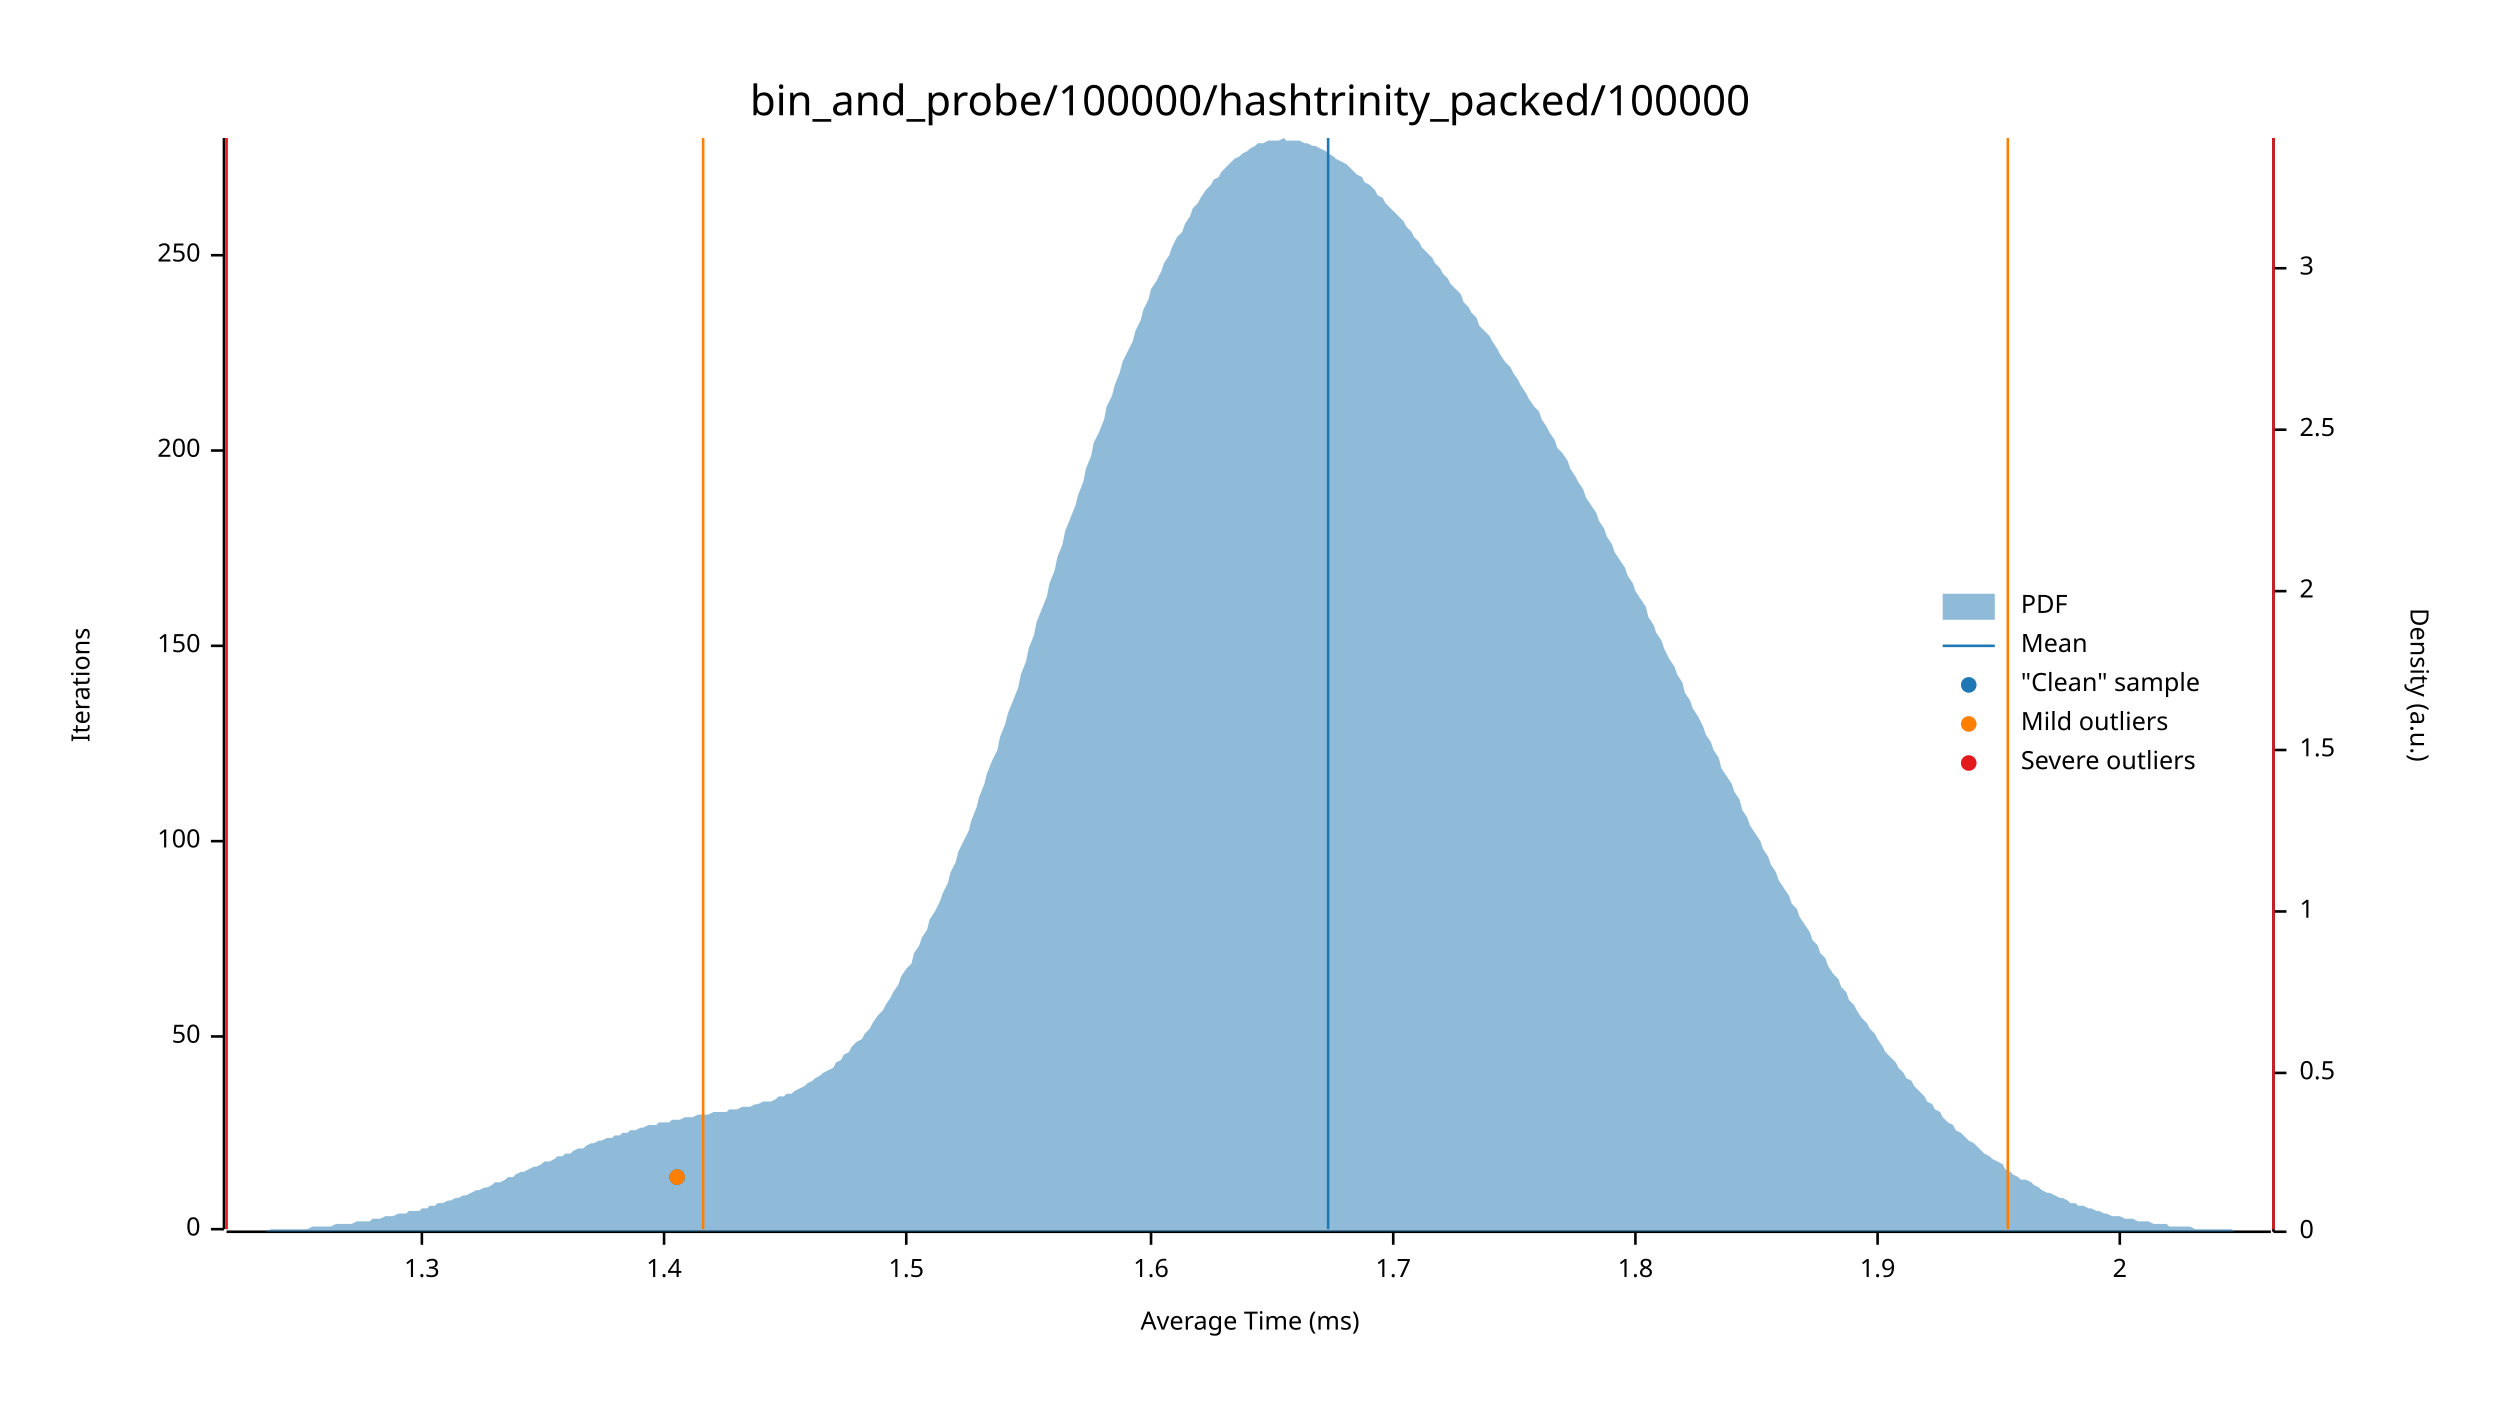
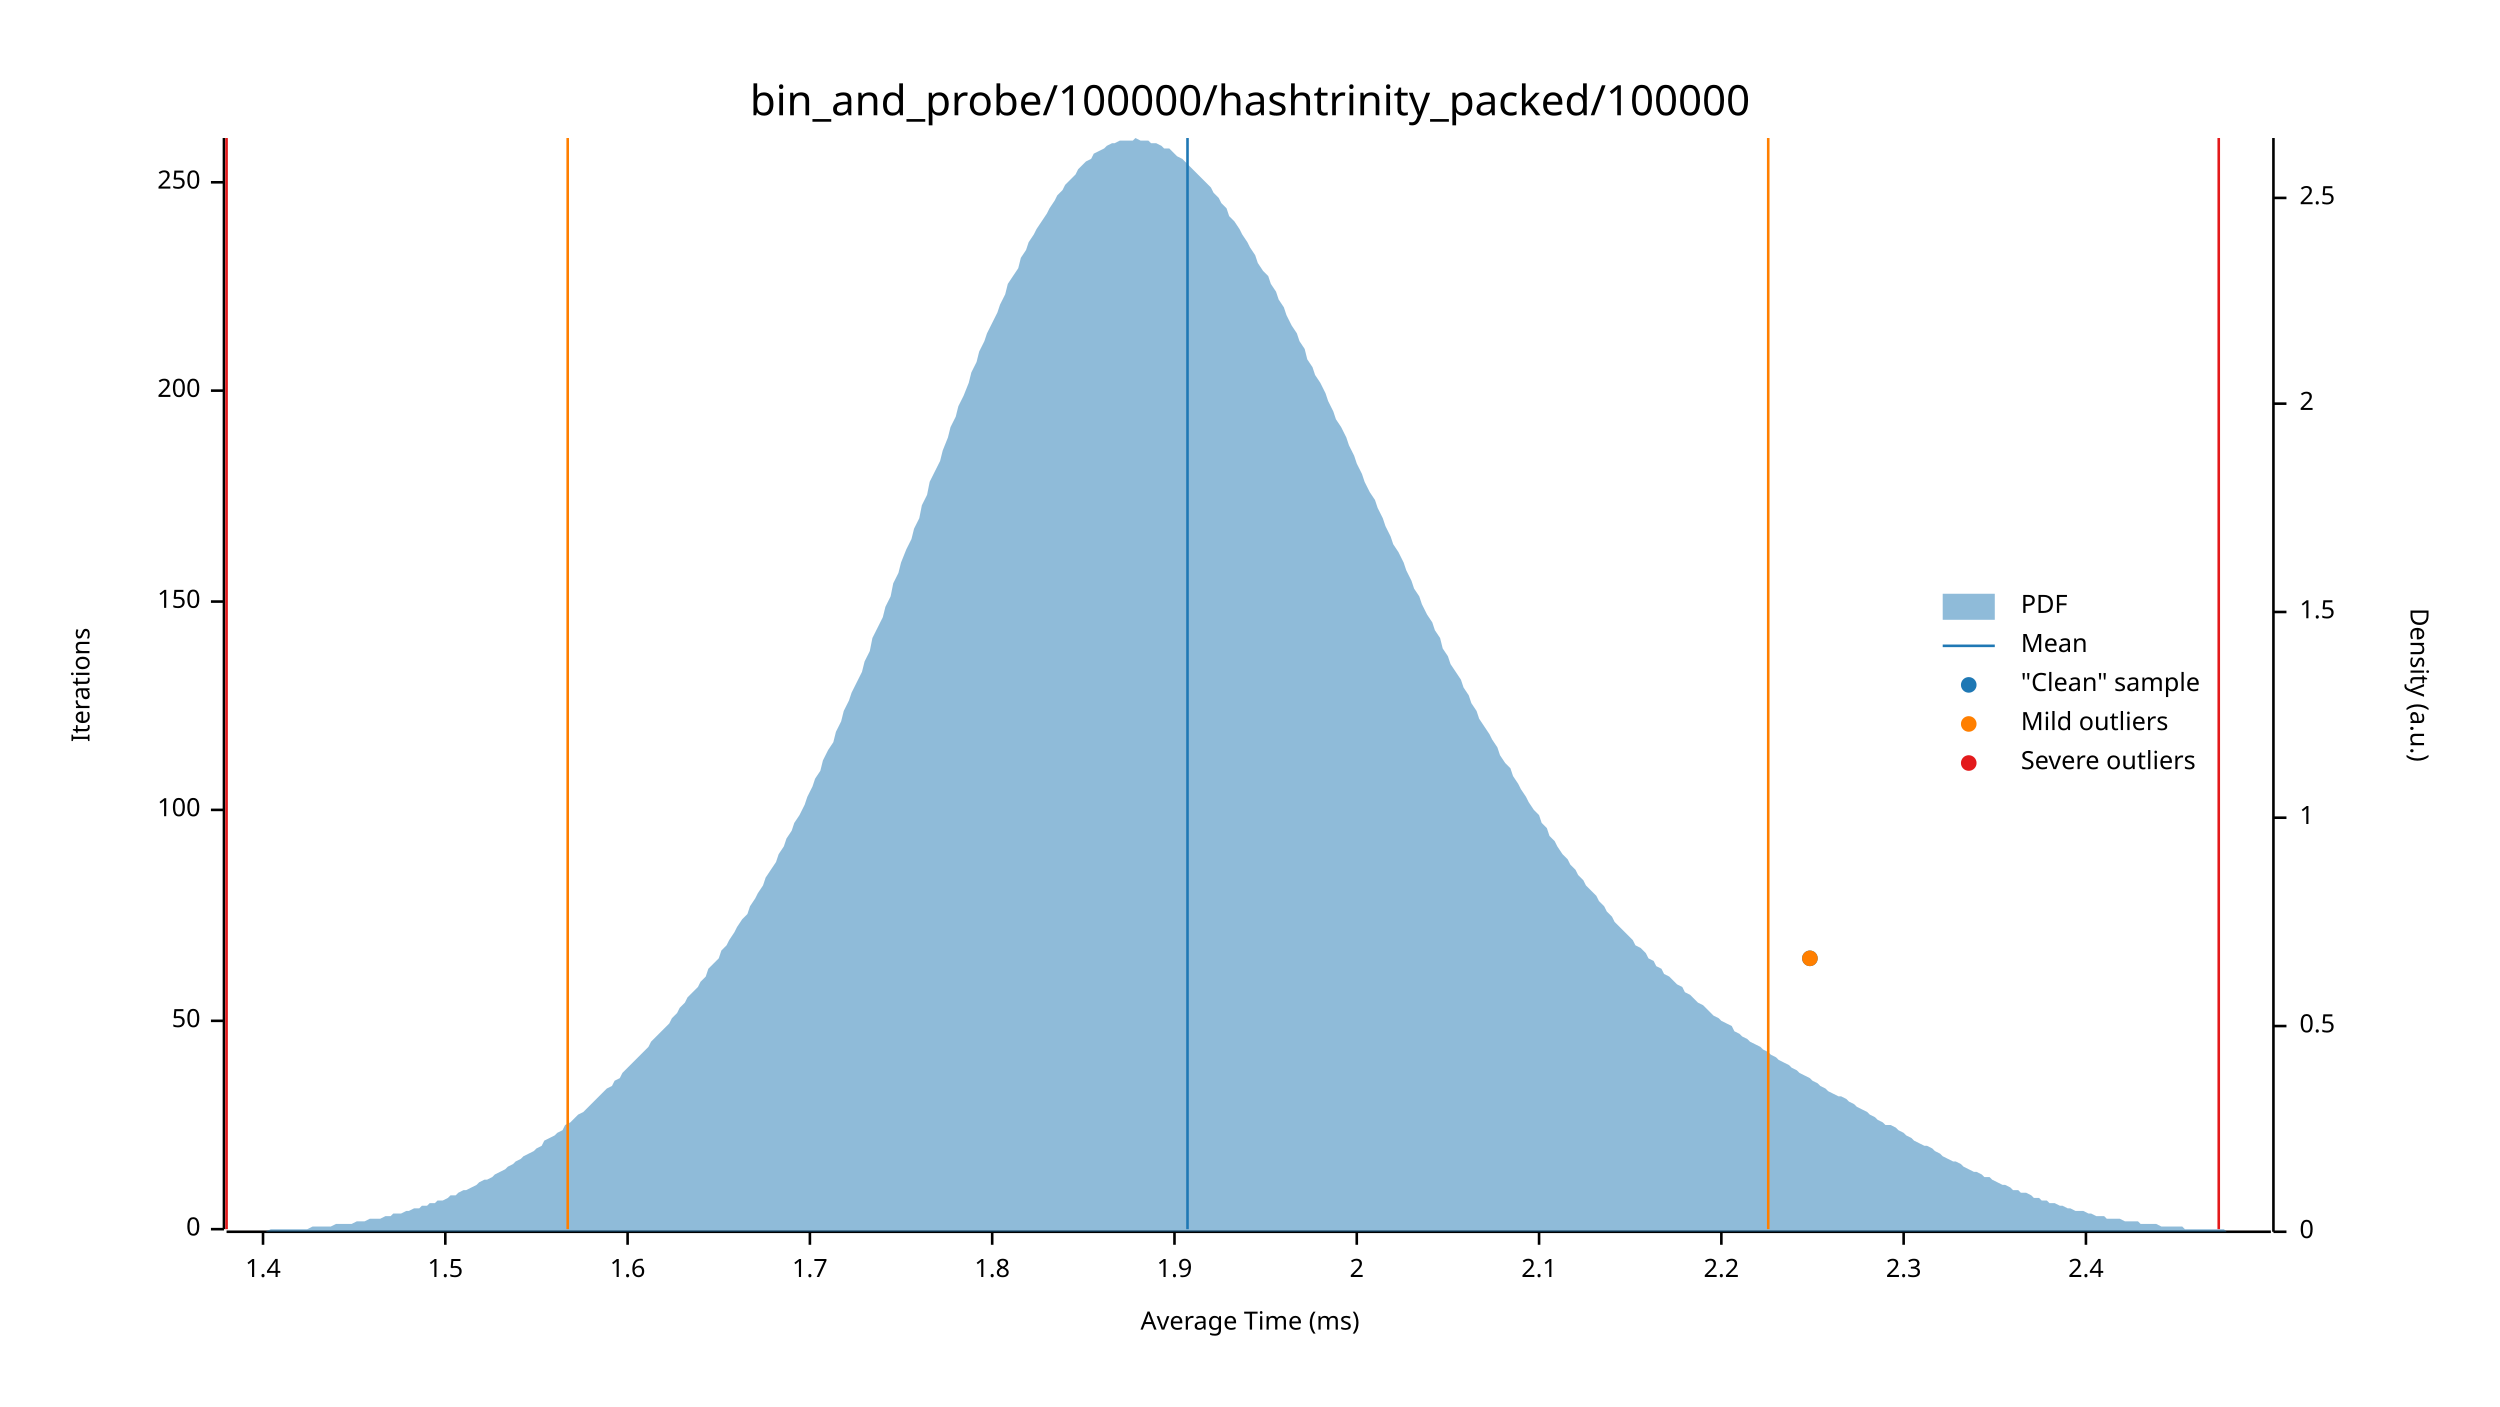
<svg xmlns="http://www.w3.org/2000/svg" width="960" height="540" viewBox="0 0 960 540">
  <text x="480" y="32" dy="0.76em" text-anchor="middle" font-family="sans-serif" font-size="16.129" opacity="1" fill="#000000">
bin_and_probe/100000/hashtrinity_packed/100000
</text>
  <text x="27" y="263" dy="0.76em" text-anchor="middle" font-family="sans-serif" font-size="9.677" opacity="1" fill="#000000" transform="rotate(270, 27, 263)">
Iterations
</text>
  <text x="480" y="513" dy="-0.5ex" text-anchor="middle" font-family="sans-serif" font-size="9.677" opacity="1" fill="#000000">
Average Time (ms)
</text>
  <polyline fill="none" opacity="1" stroke="#000000" stroke-width="1" points="86,53 86,472 " />
  <text x="77" y="472" dy="0.5ex" text-anchor="end" font-family="sans-serif" font-size="9.677" opacity="1" fill="#000000">
0
</text>
  <polyline fill="none" opacity="1" stroke="#000000" stroke-width="1" points="81,472 86,472 " />
-   <text x="77" y="398" dy="0.5ex" text-anchor="end" font-family="sans-serif" font-size="9.677" opacity="1" fill="#000000">
+   <text x="77" y="392" dy="0.5ex" text-anchor="end" font-family="sans-serif" font-size="9.677" opacity="1" fill="#000000">
50
</text>
-   <polyline fill="none" opacity="1" stroke="#000000" stroke-width="1" points="81,398 86,398 " />
-   <text x="77" y="323" dy="0.5ex" text-anchor="end" font-family="sans-serif" font-size="9.677" opacity="1" fill="#000000">
+   <polyline fill="none" opacity="1" stroke="#000000" stroke-width="1" points="81,392 86,392 " />
+   <text x="77" y="311" dy="0.5ex" text-anchor="end" font-family="sans-serif" font-size="9.677" opacity="1" fill="#000000">
100
</text>
-   <polyline fill="none" opacity="1" stroke="#000000" stroke-width="1" points="81,323 86,323 " />
-   <text x="77" y="248" dy="0.5ex" text-anchor="end" font-family="sans-serif" font-size="9.677" opacity="1" fill="#000000">
+   <polyline fill="none" opacity="1" stroke="#000000" stroke-width="1" points="81,311 86,311 " />
+   <text x="77" y="231" dy="0.5ex" text-anchor="end" font-family="sans-serif" font-size="9.677" opacity="1" fill="#000000">
150
</text>
-   <polyline fill="none" opacity="1" stroke="#000000" stroke-width="1" points="81,248 86,248 " />
-   <text x="77" y="173" dy="0.5ex" text-anchor="end" font-family="sans-serif" font-size="9.677" opacity="1" fill="#000000">
+   <polyline fill="none" opacity="1" stroke="#000000" stroke-width="1" points="81,231 86,231 " />
+   <text x="77" y="150" dy="0.5ex" text-anchor="end" font-family="sans-serif" font-size="9.677" opacity="1" fill="#000000">
200
</text>
-   <polyline fill="none" opacity="1" stroke="#000000" stroke-width="1" points="81,173 86,173 " />
-   <text x="77" y="98" dy="0.5ex" text-anchor="end" font-family="sans-serif" font-size="9.677" opacity="1" fill="#000000">
+   <polyline fill="none" opacity="1" stroke="#000000" stroke-width="1" points="81,150 86,150 " />
+   <text x="77" y="70" dy="0.5ex" text-anchor="end" font-family="sans-serif" font-size="9.677" opacity="1" fill="#000000">
250
</text>
-   <polyline fill="none" opacity="1" stroke="#000000" stroke-width="1" points="81,98 86,98 " />
+   <polyline fill="none" opacity="1" stroke="#000000" stroke-width="1" points="81,70 86,70 " />
  <polyline fill="none" opacity="1" stroke="#000000" stroke-width="1" points="87,473 872,473 " />
-   <text x="162" y="483" dy="0.76em" text-anchor="middle" font-family="sans-serif" font-size="9.677" opacity="1" fill="#000000">
- 1.3
- </text>
-   <polyline fill="none" opacity="1" stroke="#000000" stroke-width="1" points="162,473 162,478 " />
-   <text x="255" y="483" dy="0.76em" text-anchor="middle" font-family="sans-serif" font-size="9.677" opacity="1" fill="#000000">
+   <text x="101" y="483" dy="0.76em" text-anchor="middle" font-family="sans-serif" font-size="9.677" opacity="1" fill="#000000">
1.4
</text>
-   <polyline fill="none" opacity="1" stroke="#000000" stroke-width="1" points="255,473 255,478 " />
-   <text x="348" y="483" dy="0.76em" text-anchor="middle" font-family="sans-serif" font-size="9.677" opacity="1" fill="#000000">
+   <polyline fill="none" opacity="1" stroke="#000000" stroke-width="1" points="101,473 101,478 " />
+   <text x="171" y="483" dy="0.76em" text-anchor="middle" font-family="sans-serif" font-size="9.677" opacity="1" fill="#000000">
1.5
</text>
-   <polyline fill="none" opacity="1" stroke="#000000" stroke-width="1" points="348,473 348,478 " />
-   <text x="442" y="483" dy="0.76em" text-anchor="middle" font-family="sans-serif" font-size="9.677" opacity="1" fill="#000000">
+   <polyline fill="none" opacity="1" stroke="#000000" stroke-width="1" points="171,473 171,478 " />
+   <text x="241" y="483" dy="0.76em" text-anchor="middle" font-family="sans-serif" font-size="9.677" opacity="1" fill="#000000">
1.6
</text>
-   <polyline fill="none" opacity="1" stroke="#000000" stroke-width="1" points="442,473 442,478 " />
-   <text x="535" y="483" dy="0.76em" text-anchor="middle" font-family="sans-serif" font-size="9.677" opacity="1" fill="#000000">
+   <polyline fill="none" opacity="1" stroke="#000000" stroke-width="1" points="241,473 241,478 " />
+   <text x="311" y="483" dy="0.76em" text-anchor="middle" font-family="sans-serif" font-size="9.677" opacity="1" fill="#000000">
1.7
</text>
-   <polyline fill="none" opacity="1" stroke="#000000" stroke-width="1" points="535,473 535,478 " />
-   <text x="628" y="483" dy="0.76em" text-anchor="middle" font-family="sans-serif" font-size="9.677" opacity="1" fill="#000000">
+   <polyline fill="none" opacity="1" stroke="#000000" stroke-width="1" points="311,473 311,478 " />
+   <text x="381" y="483" dy="0.76em" text-anchor="middle" font-family="sans-serif" font-size="9.677" opacity="1" fill="#000000">
1.8
</text>
-   <polyline fill="none" opacity="1" stroke="#000000" stroke-width="1" points="628,473 628,478 " />
-   <text x="721" y="483" dy="0.76em" text-anchor="middle" font-family="sans-serif" font-size="9.677" opacity="1" fill="#000000">
+   <polyline fill="none" opacity="1" stroke="#000000" stroke-width="1" points="381,473 381,478 " />
+   <text x="451" y="483" dy="0.76em" text-anchor="middle" font-family="sans-serif" font-size="9.677" opacity="1" fill="#000000">
1.9
</text>
-   <polyline fill="none" opacity="1" stroke="#000000" stroke-width="1" points="721,473 721,478 " />
-   <text x="814" y="483" dy="0.76em" text-anchor="middle" font-family="sans-serif" font-size="9.677" opacity="1" fill="#000000">
+   <polyline fill="none" opacity="1" stroke="#000000" stroke-width="1" points="451,473 451,478 " />
+   <text x="521" y="483" dy="0.76em" text-anchor="middle" font-family="sans-serif" font-size="9.677" opacity="1" fill="#000000">
2
</text>
-   <polyline fill="none" opacity="1" stroke="#000000" stroke-width="1" points="814,473 814,478 " />
+   <polyline fill="none" opacity="1" stroke="#000000" stroke-width="1" points="521,473 521,478 " />
+   <text x="591" y="483" dy="0.76em" text-anchor="middle" font-family="sans-serif" font-size="9.677" opacity="1" fill="#000000">
+ 2.1
+ </text>
+   <polyline fill="none" opacity="1" stroke="#000000" stroke-width="1" points="591,473 591,478 " />
+   <text x="661" y="483" dy="0.76em" text-anchor="middle" font-family="sans-serif" font-size="9.677" opacity="1" fill="#000000">
+ 2.2
+ </text>
+   <polyline fill="none" opacity="1" stroke="#000000" stroke-width="1" points="661,473 661,478 " />
+   <text x="731" y="483" dy="0.76em" text-anchor="middle" font-family="sans-serif" font-size="9.677" opacity="1" fill="#000000">
+ 2.3
+ </text>
+   <polyline fill="none" opacity="1" stroke="#000000" stroke-width="1" points="731,473 731,478 " />
+   <text x="801" y="483" dy="0.76em" text-anchor="middle" font-family="sans-serif" font-size="9.677" opacity="1" fill="#000000">
+ 2.4
+ </text>
+   <polyline fill="none" opacity="1" stroke="#000000" stroke-width="1" points="801,473 801,478 " />
  <text x="933" y="263" dy="0.76em" text-anchor="middle" font-family="sans-serif" font-size="9.677" opacity="1" fill="#000000" transform="rotate(90, 933, 263)">
Density (a.u.)
</text>
  <polyline fill="none" opacity="1" stroke="#000000" stroke-width="1" points="873,53 873,473 " />
  <text x="883" y="473" dy="0.5ex" text-anchor="start" font-family="sans-serif" font-size="9.677" opacity="1" fill="#000000">
0
</text>
  <polyline fill="none" opacity="1" stroke="#000000" stroke-width="1" points="873,473 878,473 " />
-   <text x="883" y="412" dy="0.5ex" text-anchor="start" font-family="sans-serif" font-size="9.677" opacity="1" fill="#000000">
+   <text x="883" y="394" dy="0.5ex" text-anchor="start" font-family="sans-serif" font-size="9.677" opacity="1" fill="#000000">
0.5
</text>
-   <polyline fill="none" opacity="1" stroke="#000000" stroke-width="1" points="873,412 878,412 " />
-   <text x="883" y="350" dy="0.5ex" text-anchor="start" font-family="sans-serif" font-size="9.677" opacity="1" fill="#000000">
+   <polyline fill="none" opacity="1" stroke="#000000" stroke-width="1" points="873,394 878,394 " />
+   <text x="883" y="314" dy="0.5ex" text-anchor="start" font-family="sans-serif" font-size="9.677" opacity="1" fill="#000000">
1
</text>
-   <polyline fill="none" opacity="1" stroke="#000000" stroke-width="1" points="873,350 878,350 " />
-   <text x="883" y="288" dy="0.5ex" text-anchor="start" font-family="sans-serif" font-size="9.677" opacity="1" fill="#000000">
+   <polyline fill="none" opacity="1" stroke="#000000" stroke-width="1" points="873,314 878,314 " />
+   <text x="883" y="235" dy="0.5ex" text-anchor="start" font-family="sans-serif" font-size="9.677" opacity="1" fill="#000000">
1.5
</text>
-   <polyline fill="none" opacity="1" stroke="#000000" stroke-width="1" points="873,288 878,288 " />
-   <text x="883" y="227" dy="0.5ex" text-anchor="start" font-family="sans-serif" font-size="9.677" opacity="1" fill="#000000">
+   <polyline fill="none" opacity="1" stroke="#000000" stroke-width="1" points="873,235 878,235 " />
+   <text x="883" y="155" dy="0.5ex" text-anchor="start" font-family="sans-serif" font-size="9.677" opacity="1" fill="#000000">
2
</text>
-   <polyline fill="none" opacity="1" stroke="#000000" stroke-width="1" points="873,227 878,227 " />
-   <text x="883" y="165" dy="0.5ex" text-anchor="start" font-family="sans-serif" font-size="9.677" opacity="1" fill="#000000">
+   <polyline fill="none" opacity="1" stroke="#000000" stroke-width="1" points="873,155 878,155 " />
+   <text x="883" y="76" dy="0.5ex" text-anchor="start" font-family="sans-serif" font-size="9.677" opacity="1" fill="#000000">
2.5
</text>
-   <polyline fill="none" opacity="1" stroke="#000000" stroke-width="1" points="873,165 878,165 " />
-   <text x="883" y="103" dy="0.5ex" text-anchor="start" font-family="sans-serif" font-size="9.677" opacity="1" fill="#000000">
- 3
- </text>
-   <polyline fill="none" opacity="1" stroke="#000000" stroke-width="1" points="873,103 878,103 " />
-   <polygon opacity="0.5" fill="#1F78B4" points="87,473 88,473 90,473 91,473 93,473 94,473 96,473 98,473 99,473 101,473 102,473 104,472 105,472 107,472 109,472 110,472 112,472 113,472 115,472 116,472 118,472 120,471 121,471 123,471 124,471 126,471 127,471 129,470 131,470 132,470 134,470 135,470 137,469 138,469 140,469 142,469 143,468 145,468 146,468 148,467 150,467 151,467 153,466 154,466 156,466 157,465 159,465 161,465 162,464 164,464 165,463 167,463 168,462 170,462 172,461 173,461 175,460 176,460 178,459 179,459 181,458 183,457 184,457 186,456 187,456 189,455 190,454 192,454 194,453 195,452 197,452 198,451 200,450 201,450 203,449 205,448 206,448 208,447 209,446 211,446 213,445 214,444 216,444 217,443 219,443 220,442 222,441 224,441 225,440 227,439 228,439 230,438 231,438 233,437 235,437 236,436 238,436 239,435 241,435 242,434 244,434 246,433 247,433 249,432 250,432 252,432 253,431 255,431 257,431 258,430 260,430 261,430 263,429 264,429 266,429 268,428 269,428 271,428 272,428 274,427 276,427 277,427 279,427 280,426 282,426 283,426 285,425 287,425 288,425 290,424 291,424 293,423 294,423 296,423 298,422 299,421 301,421 302,420 304,420 305,419 307,418 309,417 310,416 312,415 313,414 315,413 316,412 318,411 320,410 321,408 323,407 324,405 326,404 327,402 329,400 331,399 332,397 334,395 335,393 337,390 339,388 340,386 342,383 343,381 345,378 346,375 348,372 350,370 351,366 353,363 354,360 356,357 357,353 359,350 361,346 362,343 364,339 365,335 367,331 368,327 370,323 372,319 373,315 375,310 376,306 378,301 379,297 381,292 383,288 384,283 386,278 387,274 389,269 391,264 392,259 394,254 395,249 397,244 398,239 400,234 402,229 403,224 405,219 406,214 408,209 409,204 411,199 413,194 414,190 416,185 417,180 419,175 420,170 422,166 424,161 425,156 427,152 428,148 430,143 431,139 433,135 435,131 436,127 438,123 439,119 441,115 442,111 444,108 446,104 447,101 449,98 450,95 452,91 454,89 455,86 457,83 458,80 460,78 461,76 463,73 465,71 466,69 468,68 469,66 471,64 472,63 474,61 476,60 477,59 479,58 480,57 482,56 483,55 485,55 487,54 488,54 490,54 491,54 493,53 494,54 496,54 498,54 499,54 501,55 502,55 504,56 505,56 507,57 509,58 510,59 512,60 513,61 515,62 517,63 518,64 520,66 521,67 523,68 524,70 526,71 528,73 529,75 531,76 532,78 534,80 535,81 537,83 539,85 540,87 542,89 543,91 545,93 546,95 548,97 550,99 551,101 553,103 554,105 556,107 557,109 559,111 561,113 562,116 564,118 565,120 567,122 568,125 570,127 572,129 573,131 575,134 576,136 578,139 580,141 581,143 583,146 584,148 586,151 587,153 589,156 591,158 592,161 594,164 595,166 597,169 598,172 600,174 602,177 603,180 605,183 606,185 608,188 609,191 611,194 613,197 614,200 616,203 617,206 619,209 620,212 622,215 624,218 625,221 627,224 628,227 630,230 632,233 633,237 635,240 636,243 638,246 639,249 641,253 643,256 644,259 646,262 647,266 649,269 650,272 652,275 654,279 655,282 657,285 658,288 660,291 661,295 663,298 665,301 666,304 668,307 669,311 671,314 672,317 674,320 676,323 677,326 679,329 680,332 682,335 683,338 685,341 687,344 688,347 690,349 691,352 693,355 695,358 696,361 698,363 699,366 701,368 702,371 704,374 706,376 707,379 709,381 710,384 712,386 713,388 715,391 717,393 718,395 720,397 721,399 723,402 724,404 726,406 728,408 729,410 731,412 732,414 734,415 735,417 737,419 739,421 740,423 742,424 743,426 745,427 746,429 748,431 750,432 751,434 753,435 754,436 756,438 758,439 759,440 761,442 762,443 764,444 765,445 767,446 769,447 770,449 772,450 773,451 775,452 776,453 778,453 780,454 781,455 783,456 784,457 786,458 787,458 789,459 791,460 792,460 794,461 795,462 797,462 798,463 800,463 802,464 803,464 805,465 806,465 808,466 809,466 811,467 813,467 814,467 816,468 817,468 819,468 821,469 822,469 824,469 825,469 827,470 828,470 830,470 832,470 833,471 835,471 836,471 838,471 839,471 841,471 843,472 844,472 846,472 847,472 849,472 850,472 852,472 854,472 855,472 857,472 858,473 860,473 861,473 863,473 865,473 866,473 868,473 869,473 871,473 873,473 873,473 87,473 " />
-   <polyline fill="none" opacity="1" stroke="#1F78B4" stroke-width="1" points="510,472 510,53 " />
-   <polyline fill="none" opacity="1" stroke="#FF7F00" stroke-width="1" points="270,472 270,53 " />
-   <polyline fill="none" opacity="1" stroke="#FF7F00" stroke-width="1" points="771,472 771,53 " />
+   <polyline fill="none" opacity="1" stroke="#000000" stroke-width="1" points="873,76 878,76 " />
+   <polygon opacity="0.5" fill="#1F78B4" points="87,473 88,473 90,473 91,473 93,473 94,473 96,473 98,473 99,473 101,473 102,473 104,472 105,472 107,472 109,472 110,472 112,472 113,472 115,472 116,472 118,472 120,471 121,471 123,471 124,471 126,471 127,471 129,470 131,470 132,470 134,470 135,470 137,469 138,469 140,469 142,468 143,468 145,468 146,468 148,467 150,467 151,466 153,466 154,466 156,465 157,465 159,464 161,464 162,463 164,463 165,462 167,462 168,461 170,461 172,460 173,459 175,459 176,458 178,457 179,457 181,456 183,455 184,454 186,453 187,453 189,452 190,451 192,450 194,449 195,448 197,447 198,446 200,445 201,444 203,443 205,442 206,441 208,440 209,438 211,437 213,436 214,435 216,434 217,432 219,431 220,430 222,428 224,427 225,426 227,424 228,423 230,421 231,420 233,418 235,417 236,415 238,414 239,412 241,410 242,409 244,407 246,405 247,404 249,402 250,400 252,398 253,397 255,395 257,393 258,391 260,389 261,387 263,385 264,383 266,381 268,379 269,377 271,375 272,372 274,370 276,368 277,365 279,363 280,361 282,358 283,356 285,353 287,351 288,348 290,345 291,343 293,340 294,337 296,334 298,331 299,328 301,325 302,322 304,319 305,316 307,313 309,309 310,306 312,302 313,299 315,296 316,292 318,288 320,285 321,281 323,277 324,273 326,269 327,266 329,262 331,258 332,254 334,250 335,245 337,241 339,237 340,233 342,229 343,224 345,220 346,216 348,211 350,207 351,203 353,199 354,194 356,190 357,185 359,181 361,177 362,173 364,168 365,164 367,160 368,156 370,152 372,147 373,143 375,139 376,135 378,131 379,128 381,124 383,120 384,117 386,113 387,109 389,106 391,103 392,99 394,96 395,93 397,90 398,88 400,85 402,82 403,80 405,77 406,75 408,73 409,71 411,69 413,67 414,65 416,63 417,62 419,61 420,59 422,58 424,57 425,56 427,55 428,55 430,54 431,54 433,54 435,54 436,53 438,54 439,54 441,54 442,55 444,55 446,56 447,57 449,57 450,58 452,60 454,61 455,62 457,64 458,65 460,67 461,68 463,70 465,72 466,74 468,76 469,78 471,80 472,83 474,85 476,88 477,90 479,93 480,95 482,98 483,101 485,104 487,106 488,109 490,112 491,115 493,118 494,121 496,125 498,128 499,131 501,134 502,138 504,141 505,144 507,147 509,151 510,154 512,158 513,161 515,164 517,168 518,171 520,175 521,178 523,182 524,185 526,189 528,192 529,195 531,199 532,202 534,206 535,209 537,212 539,216 540,219 542,223 543,226 545,229 546,232 548,236 550,239 551,242 553,245 554,249 556,252 557,255 559,258 561,261 562,264 564,267 565,270 567,273 568,276 570,279 572,282 573,284 575,287 576,290 578,293 580,295 581,298 583,301 584,303 586,306 587,308 589,311 591,313 592,316 594,318 595,321 597,323 598,325 600,328 602,330 603,332 605,334 606,336 608,338 609,340 611,342 613,344 614,346 616,348 617,350 619,352 620,354 622,356 624,358 625,359 627,361 628,363 630,364 632,366 633,368 635,369 636,371 638,372 639,374 641,375 643,377 644,378 646,379 647,381 649,382 650,383 652,385 654,386 655,387 657,389 658,390 660,391 661,392 663,393 665,394 666,396 668,397 669,398 671,399 672,400 674,401 676,402 677,403 679,404 680,405 682,406 683,407 685,408 687,409 688,410 690,411 691,412 693,413 695,414 696,415 698,416 699,417 701,418 702,419 704,420 706,421 707,421 709,422 710,423 712,424 713,425 715,426 717,427 718,428 720,429 721,430 723,431 724,432 726,432 728,433 729,434 731,435 732,436 734,437 735,438 737,439 739,440 740,440 742,441 743,442 745,443 746,444 748,445 750,446 751,446 753,447 754,448 756,449 758,450 759,450 761,451 762,452 764,452 765,453 767,454 769,455 770,455 772,456 773,457 775,457 776,458 778,458 780,459 781,460 783,460 784,461 786,461 787,462 789,462 791,463 792,463 794,464 795,464 797,465 798,465 800,465 802,466 803,466 805,467 806,467 808,467 809,468 811,468 813,468 814,468 816,469 817,469 819,469 821,469 822,470 824,470 825,470 827,470 828,470 830,471 832,471 833,471 835,471 836,471 838,471 839,472 841,472 843,472 844,472 846,472 847,472 849,472 850,472 852,472 854,472 855,473 857,473 858,473 860,473 861,473 863,473 865,473 866,473 868,473 869,473 871,473 873,473 873,473 87,473 " />
+   <polyline fill="none" opacity="1" stroke="#1F78B4" stroke-width="1" points="456,472 456,53 " />
+   <polyline fill="none" opacity="1" stroke="#FF7F00" stroke-width="1" points="218,472 218,53 " />
+   <polyline fill="none" opacity="1" stroke="#FF7F00" stroke-width="1" points="679,472 679,53 " />
  <polyline fill="none" opacity="1" stroke="#E31A1C" stroke-width="1" points="87,472 87,53 " />
-   <polyline fill="none" opacity="1" stroke="#E31A1C" stroke-width="1" points="873,472 873,53 " />
-   <circle cx="260" cy="452" r="3" opacity="1" fill="#1F78B4" stroke="none" stroke-width="1" />
-   <circle cx="260" cy="452" r="3" opacity="1" fill="#FF7F00" stroke="none" stroke-width="1" />
+   <polyline fill="none" opacity="1" stroke="#E31A1C" stroke-width="1" points="852,472 852,53 " />
+   <circle cx="695" cy="368" r="3" opacity="1" fill="#1F78B4" stroke="none" stroke-width="1" />
+   <circle cx="695" cy="368" r="3" opacity="1" fill="#FF7F00" stroke="none" stroke-width="1" />
  <text x="776" y="228" dy="0.76em" text-anchor="start" font-family="sans-serif" font-size="9.677" opacity="1" fill="#000000">
PDF
</text>
  <text x="776" y="243" dy="0.76em" text-anchor="start" font-family="sans-serif" font-size="9.677" opacity="1" fill="#000000">
Mean
</text>
  <text x="776" y="258" dy="0.76em" text-anchor="start" font-family="sans-serif" font-size="9.677" opacity="1" fill="#000000">
"Clean" sample
</text>
  <text x="776" y="273" dy="0.76em" text-anchor="start" font-family="sans-serif" font-size="9.677" opacity="1" fill="#000000">
Mild outliers
</text>
  <text x="776" y="288" dy="0.76em" text-anchor="start" font-family="sans-serif" font-size="9.677" opacity="1" fill="#000000">
Severe outliers
</text>
  <rect x="746" y="228" width="20" height="10" opacity="0.5" fill="#1F78B4" stroke="none" />
  <polyline fill="none" opacity="1" stroke="#1F78B4" stroke-width="1" points="746,248 766,248 " />
  <circle cx="756" cy="263" r="3" opacity="1" fill="#1F78B4" stroke="none" stroke-width="1" />
  <circle cx="756" cy="278" r="3" opacity="1" fill="#FF7F00" stroke="none" stroke-width="1" />
  <circle cx="756" cy="293" r="3" opacity="1" fill="#E31A1C" stroke="none" stroke-width="1" />
</svg>
